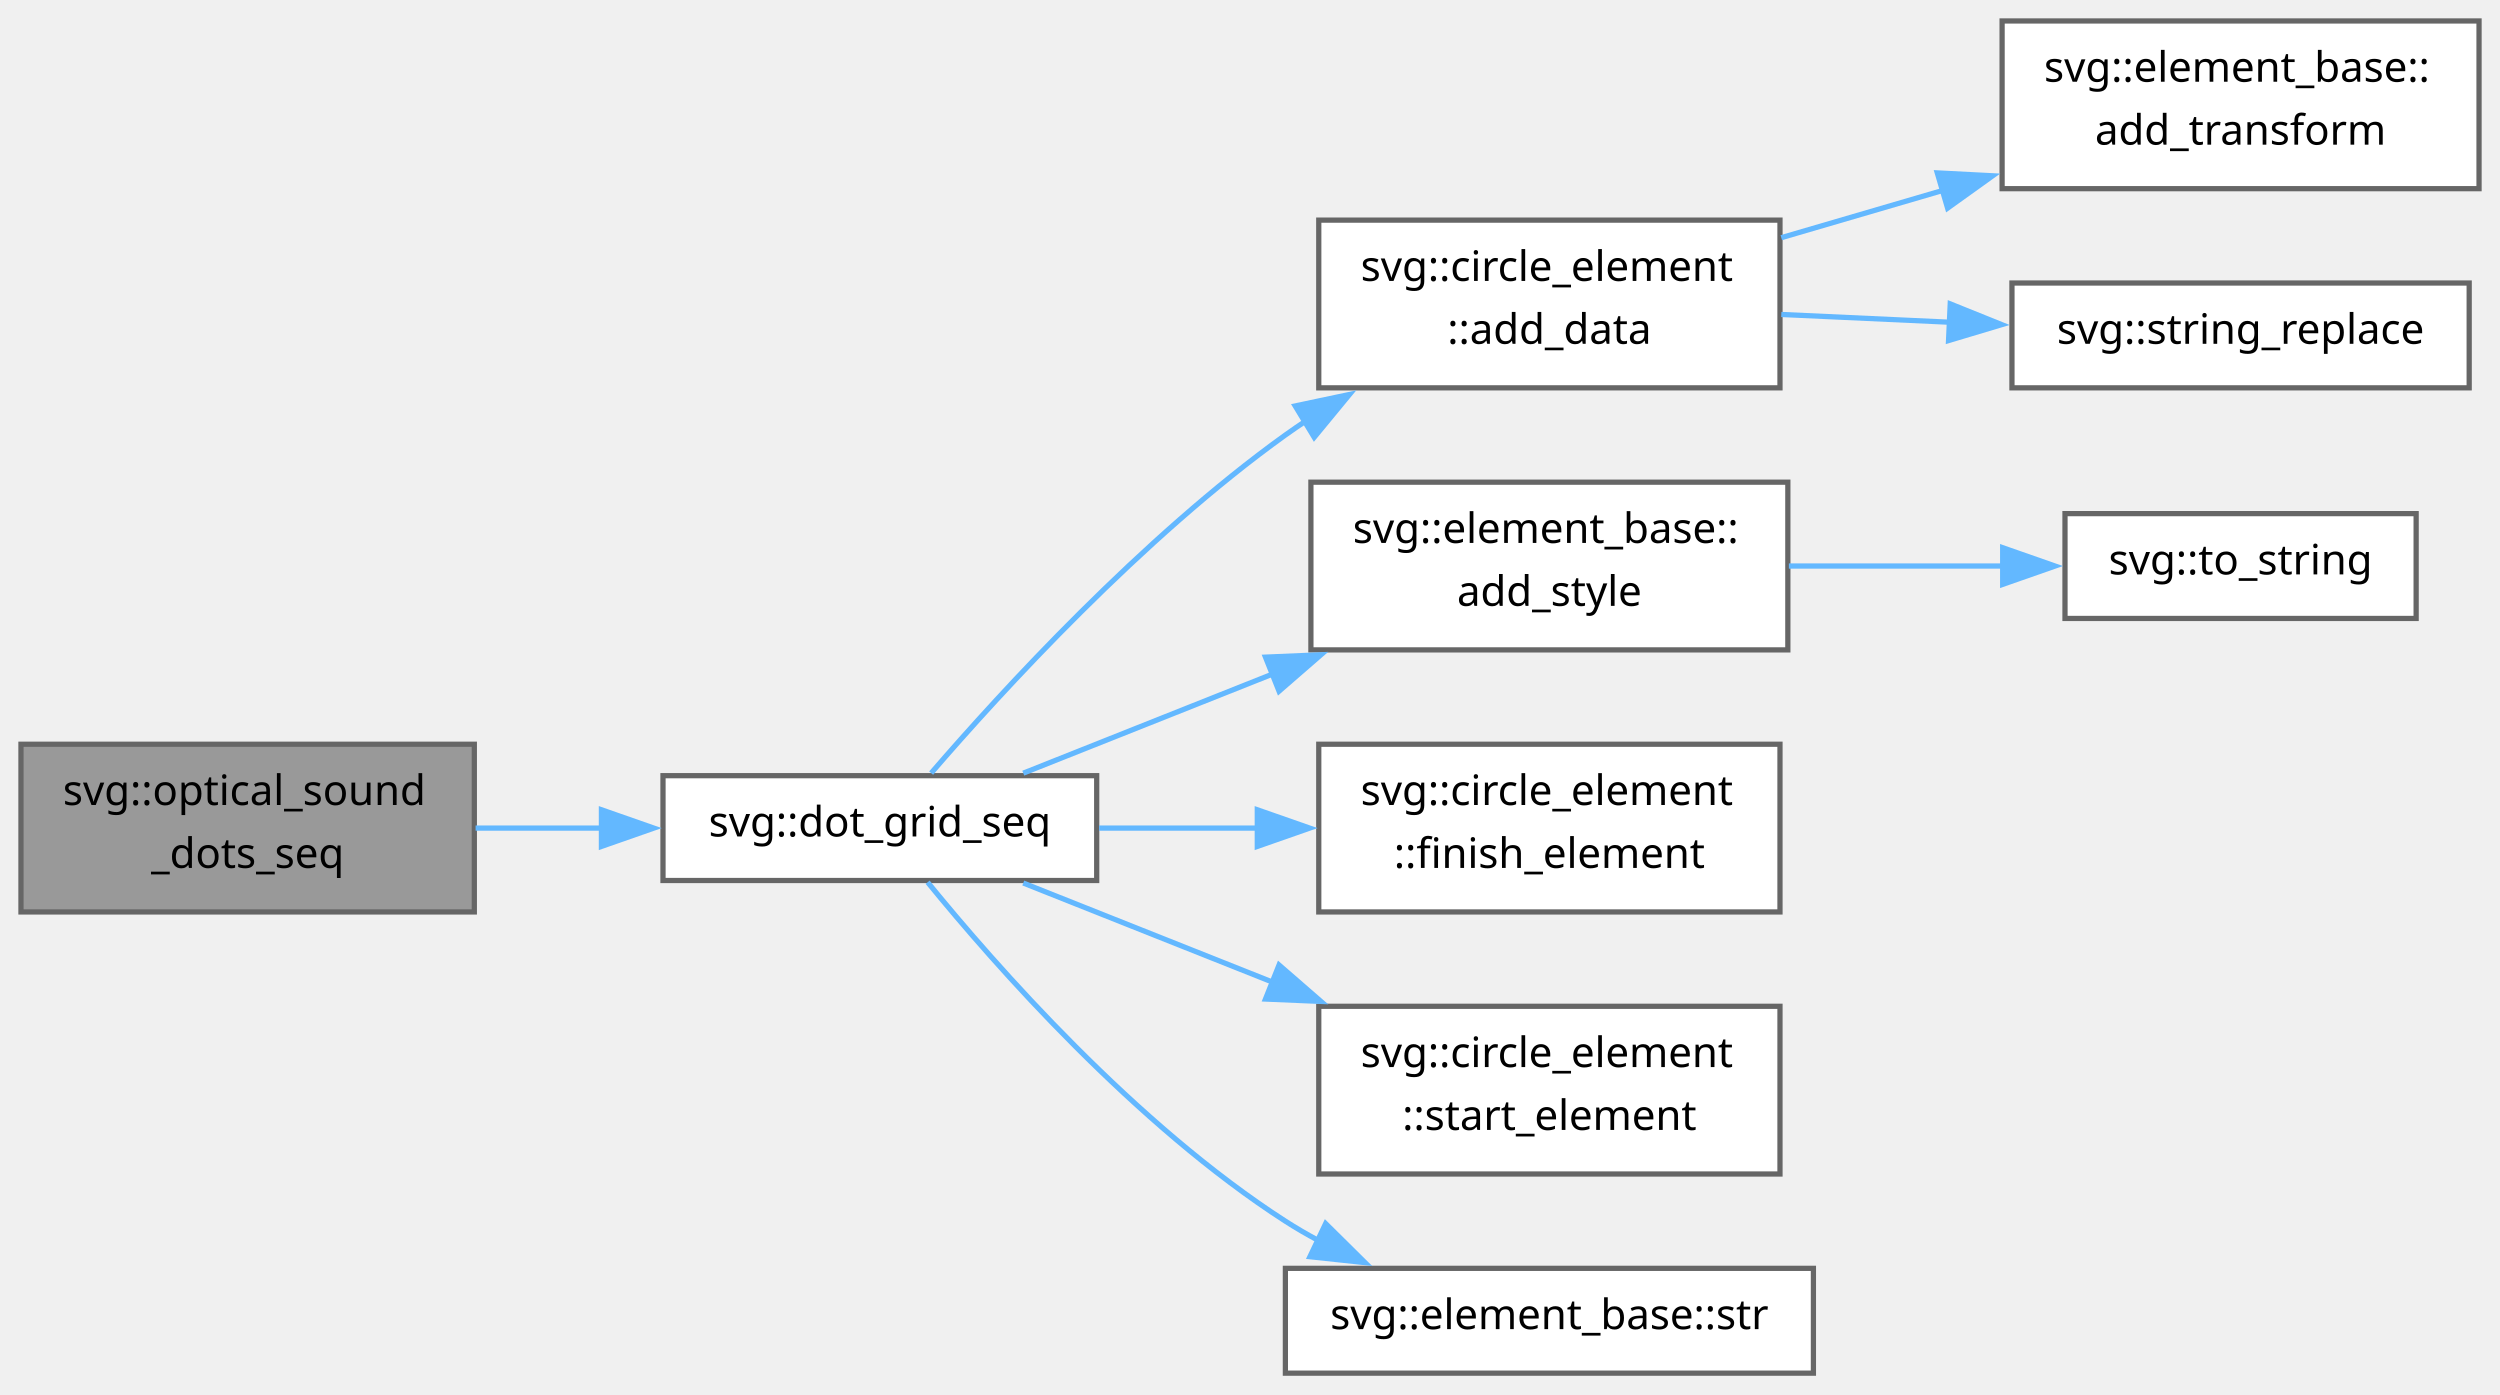
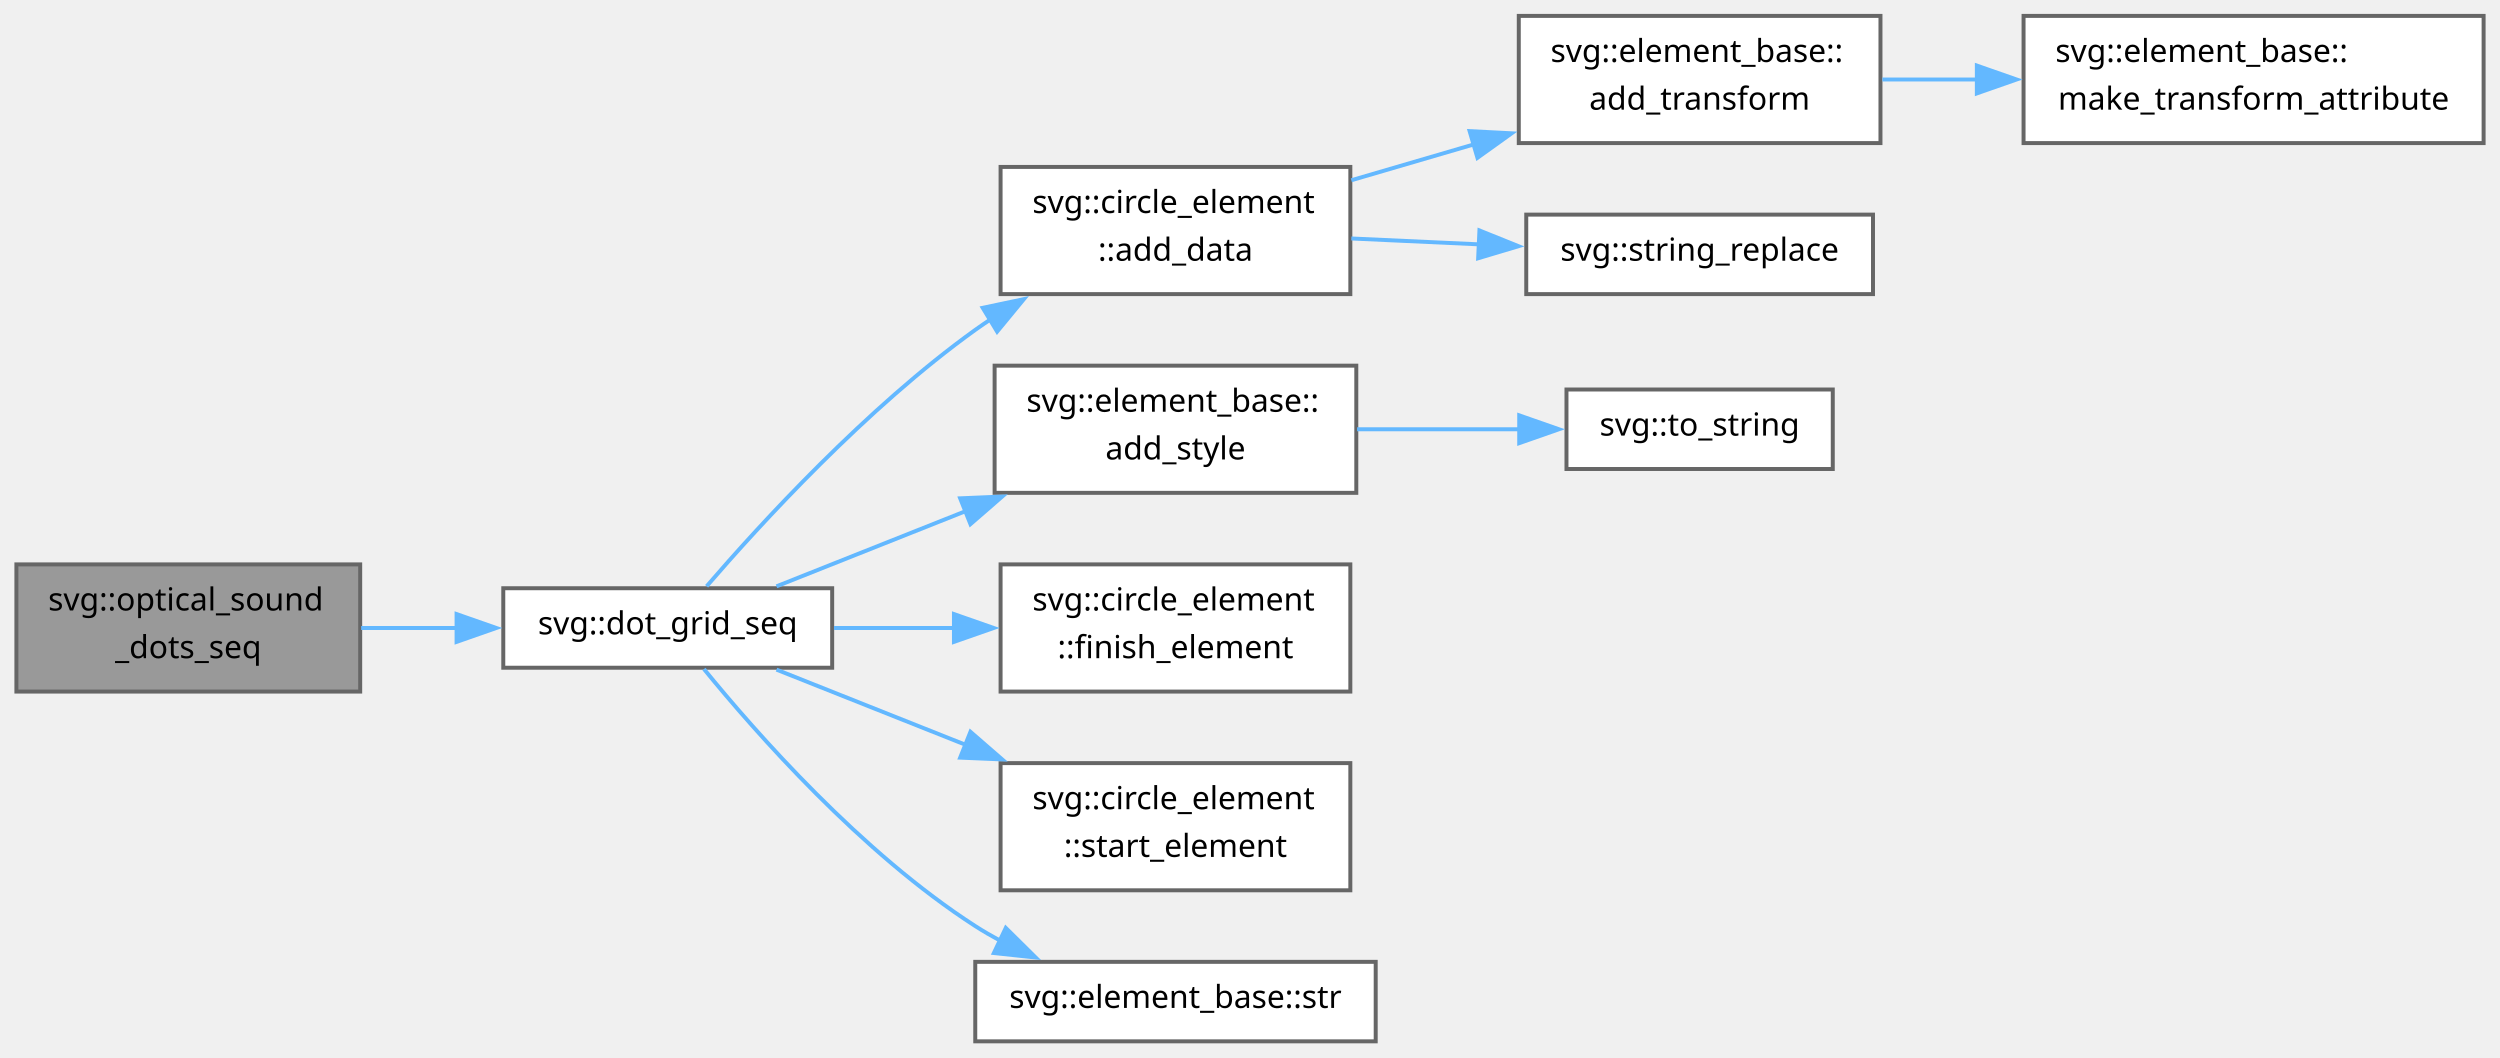
- <svg xmlns="http://www.w3.org/2000/svg" xmlns:xlink="http://www.w3.org/1999/xlink" width="477pt" height="266pt" viewBox="0.00 0.00 477.00 266.00">
+ <svg xmlns="http://www.w3.org/2000/svg" xmlns:xlink="http://www.w3.org/1999/xlink" width="629pt" height="266pt" viewBox="0.00 0.00 628.75 266.00">
  <g id="graph0" class="graph" transform="scale(1 1) rotate(0) translate(4 262)">
    <g id="Node000001" class="node">
      <g id="a_Node000001">
        <a xlink:title=" ">
          <polygon fill="#999999" stroke="#666666" points="86.5,-120 0,-120 0,-88 86.5,-88 86.5,-120" />
          <text text-anchor="start" x="8" y="-108.4" font-family="SourceSans" font-size="8.00">svg::optical_sound</text>
          <text text-anchor="middle" x="43.25" y="-96.4" font-family="SourceSans" font-size="8.00">_dots_seq</text>
        </a>
      </g>
    </g>
    <g id="Node000002" class="node">
      <g id="a_Node000002">
        <a xlink:href="namespacesvg.html#a01a6d733d565faa3b230634430da4f3f" target="_top" xlink:title="Randomly create grid of [maxwidth] x [maxheight] grid, and fill with dots.">
          <polygon fill="white" stroke="#666666" points="205.25,-114 122.5,-114 122.5,-94 205.25,-94 205.25,-114" />
          <text text-anchor="middle" x="163.88" y="-102.4" font-family="SourceSans" font-size="8.00">svg::dot_grid_seq</text>
        </a>
      </g>
    </g>
    <g id="edge1_Node000001_Node000002" class="edge">
      <g id="a_edge1_Node000001_Node000002">
        <a xlink:title=" ">
          <path fill="none" stroke="#63b8ff" d="M86.74,-104C94.6,-104 102.9,-104 111,-104" />
          <polygon fill="#63b8ff" stroke="#63b8ff" points="110.75,-107.5 120.75,-104 110.75,-100.5 110.75,-107.5" />
        </a>
      </g>
    </g>
    <g id="Node000003" class="node">
      <g id="a_Node000003">
        <a xlink:href="group__elements.html#a519382631540ecedee961bfb53e9ae87" target="_top" xlink:title=" ">
          <polygon fill="white" stroke="#666666" points="335.62,-220 247.62,-220 247.62,-188 335.62,-188 335.62,-220" />
          <text text-anchor="start" x="255.62" y="-208.4" font-family="SourceSans" font-size="8.00">svg::circle_element</text>
          <text text-anchor="middle" x="291.62" y="-196.4" font-family="SourceSans" font-size="8.00">::add_data</text>
        </a>
      </g>
    </g>
    <g id="edge2_Node000002_Node000003" class="edge">
      <g id="a_edge2_Node000002_Node000003">
        <a xlink:title=" ">
          <path fill="none" stroke="#63b8ff" d="M173.66,-114.49C187.06,-130.02 213.92,-159.39 241.25,-179 242.57,-179.95 243.93,-180.87 245.31,-181.79" />
          <polygon fill="#63b8ff" stroke="#63b8ff" points="243.12,-184.55 253.49,-186.74 246.75,-178.56 243.12,-184.55" />
        </a>
      </g>
    </g>
-     <g id="Node000006" class="node">
-       <g id="a_Node000006">
+     <g id="Node000007" class="node">
+       <g id="a_Node000007">
        <a xlink:href="group__elements.html#a238b38ca99a1cf6c2baf80c8e4338d99" target="_top" xlink:title=" ">
          <polygon fill="white" stroke="#666666" points="337.12,-170 246.12,-170 246.12,-138 337.12,-138 337.12,-170" />
          <text text-anchor="start" x="254.12" y="-158.4" font-family="SourceSans" font-size="8.00">svg::element_base::</text>
          <text text-anchor="middle" x="291.62" y="-146.4" font-family="SourceSans" font-size="8.00">add_style</text>
        </a>
      </g>
    </g>
-     <g id="edge5_Node000002_Node000006" class="edge">
-       <g id="a_edge5_Node000002_Node000006">
+     <g id="edge6_Node000002_Node000007" class="edge">
+       <g id="a_edge6_Node000002_Node000007">
        <a xlink:title=" ">
          <path fill="none" stroke="#63b8ff" d="M191.24,-114.48C205.06,-119.98 222.49,-126.91 238.88,-133.42" />
          <polygon fill="#63b8ff" stroke="#63b8ff" points="237.45,-136.62 248.04,-137.07 240.04,-130.12 237.45,-136.62" />
        </a>
      </g>
    </g>
-     <g id="Node000008" class="node">
-       <g id="a_Node000008">
+     <g id="Node000009" class="node">
+       <g id="a_Node000009">
        <a xlink:href="group__elements.html#ga98a1538c46e39122d8199c12b3a57b5d" target="_top" xlink:title=" ">
          <polygon fill="white" stroke="#666666" points="335.62,-120 247.62,-120 247.62,-88 335.62,-88 335.62,-120" />
          <text text-anchor="start" x="255.62" y="-108.4" font-family="SourceSans" font-size="8.00">svg::circle_element</text>
          <text text-anchor="middle" x="291.62" y="-96.4" font-family="SourceSans" font-size="8.00">::finish_element</text>
        </a>
      </g>
    </g>
-     <g id="edge7_Node000002_Node000008" class="edge">
-       <g id="a_edge7_Node000002_Node000008">
+     <g id="edge8_Node000002_Node000009" class="edge">
+       <g id="a_edge8_Node000002_Node000009">
        <a xlink:title=" ">
          <path fill="none" stroke="#63b8ff" d="M205.7,-104C215.39,-104 225.89,-104 236.08,-104" />
          <polygon fill="#63b8ff" stroke="#63b8ff" points="235.89,-107.5 245.89,-104 235.89,-100.5 235.89,-107.5" />
        </a>
      </g>
    </g>
-     <g id="Node000009" class="node">
-       <g id="a_Node000009">
+     <g id="Node000010" class="node">
+       <g id="a_Node000010">
        <a xlink:href="group__elements.html#a793cb6b40b2aea335b11f14fd327cde8" target="_top" xlink:title=" ">
          <polygon fill="white" stroke="#666666" points="335.62,-70 247.62,-70 247.62,-38 335.62,-38 335.62,-70" />
          <text text-anchor="start" x="255.62" y="-58.4" font-family="SourceSans" font-size="8.00">svg::circle_element</text>
          <text text-anchor="middle" x="291.62" y="-46.4" font-family="SourceSans" font-size="8.00">::start_element</text>
        </a>
      </g>
    </g>
-     <g id="edge8_Node000002_Node000009" class="edge">
-       <g id="a_edge8_Node000002_Node000009">
+     <g id="edge9_Node000002_Node000010" class="edge">
+       <g id="a_edge9_Node000002_Node000010">
        <a xlink:title=" ">
          <path fill="none" stroke="#63b8ff" d="M191.24,-93.52C205.06,-88.02 222.49,-81.09 238.88,-74.58" />
          <polygon fill="#63b8ff" stroke="#63b8ff" points="240.04,-77.88 248.04,-70.93 237.45,-71.38 240.04,-77.88" />
        </a>
      </g>
    </g>
-     <g id="Node000010" class="node">
-       <g id="a_Node000010">
+     <g id="Node000011" class="node">
+       <g id="a_Node000011">
        <a xlink:href="group__elements.html#ad893ef9c13a15464c96d8a85c08af30f" target="_top" xlink:title=" ">
          <polygon fill="white" stroke="#666666" points="342,-20 241.25,-20 241.25,0 342,0 342,-20" />
          <text text-anchor="middle" x="291.62" y="-8.4" font-family="SourceSans" font-size="8.00">svg::element_base::str</text>
        </a>
      </g>
    </g>
-     <g id="edge9_Node000002_Node000010" class="edge">
-       <g id="a_edge9_Node000002_Node000010">
+     <g id="edge10_Node000002_Node000011" class="edge">
+       <g id="a_edge10_Node000002_Node000011">
        <a xlink:title=" ">
          <path fill="none" stroke="#63b8ff" d="M172.99,-93.67C185.91,-77.82 212.65,-47.4 241.25,-29 243.24,-27.72 245.33,-26.5 247.48,-25.35" />
          <polygon fill="#63b8ff" stroke="#63b8ff" points="248.93,-28.54 256.46,-21.09 245.93,-22.22 248.93,-28.54" />
        </a>
      </g>
    </g>
    <g id="Node000004" class="node">
      <g id="a_Node000004">
-         <a xlink:href="group__elements.html#a53d72a7ff728ad1d4d027254530bcf3d" target="_top" xlink:title="Common transforms include rotate(180)">
+         <a xlink:href="group__elements.html#a53d72a7ff728ad1d4d027254530bcf3d" target="_top" xlink:title=" ">
          <polygon fill="white" stroke="#666666" points="469,-258 378,-258 378,-226 469,-226 469,-258" />
          <text text-anchor="start" x="386" y="-246.4" font-family="SourceSans" font-size="8.00">svg::element_base::</text>
          <text text-anchor="middle" x="423.5" y="-234.4" font-family="SourceSans" font-size="8.00">add_transform</text>
        </a>
      </g>
    </g>
    <g id="edge3_Node000003_Node000004" class="edge">
      <g id="a_edge3_Node000003_Node000004">
        <a xlink:title=" ">
          <path fill="none" stroke="#63b8ff" d="M335.87,-216.65C345.73,-219.54 356.35,-222.65 366.66,-225.66" />
          <polygon fill="#63b8ff" stroke="#63b8ff" points="365.63,-229.01 376.21,-228.46 367.6,-222.29 365.63,-229.01" />
        </a>
      </g>
    </g>
-     <g id="Node000005" class="node">
-       <g id="a_Node000005">
+     <g id="Node000006" class="node">
+       <g id="a_Node000006">
        <a xlink:href="namespacesvg.html#a48ac748e89e22789d1772326a98dd7b6" target="_top" xlink:title=" ">
          <polygon fill="white" stroke="#666666" points="467.12,-208 379.88,-208 379.88,-188 467.12,-188 467.12,-208" />
          <text text-anchor="middle" x="423.5" y="-196.4" font-family="SourceSans" font-size="8.00">svg::string_replace</text>
        </a>
      </g>
    </g>
-     <g id="edge4_Node000003_Node000005" class="edge">
-       <g id="a_edge4_Node000003_Node000005">
+     <g id="edge5_Node000003_Node000006" class="edge">
+       <g id="a_edge5_Node000003_Node000006">
        <a xlink:title=" ">
          <path fill="none" stroke="#63b8ff" d="M335.87,-202C346.17,-201.53 357.29,-201.01 368.01,-200.52" />
          <polygon fill="#63b8ff" stroke="#63b8ff" points="368.1,-204.02 377.93,-200.06 367.78,-197.02 368.1,-204.02" />
        </a>
      </g>
    </g>
-     <g id="Node000007" class="node">
-       <g id="a_Node000007">
+     <g id="Node000005" class="node">
+       <g id="a_Node000005">
+         <a xlink:href="group__elements.html#ae50258851ebbaf08c7eebc3fbdbf1ac8" target="_top" xlink:title="Common transforms include rotate(180)">
+           <polygon fill="white" stroke="#666666" points="620.75,-258 505,-258 505,-226 620.75,-226 620.75,-258" />
+           <text text-anchor="start" x="513" y="-246.4" font-family="SourceSans" font-size="8.00">svg::element_base::</text>
+           <text text-anchor="middle" x="562.88" y="-234.4" font-family="SourceSans" font-size="8.00">make_transform_attribute</text>
+         </a>
+       </g>
+     </g>
+     <g id="edge4_Node000004_Node000005" class="edge">
+       <g id="a_edge4_Node000004_Node000005">
+         <a xlink:title=" ">
+           <path fill="none" stroke="#63b8ff" d="M469.48,-242C477.14,-242 485.25,-242 493.35,-242" />
+           <polygon fill="#63b8ff" stroke="#63b8ff" points="493.25,-245.5 503.25,-242 493.25,-238.5 493.25,-245.5" />
+         </a>
+       </g>
+     </g>
+     <g id="Node000008" class="node">
+       <g id="a_Node000008">
        <a xlink:href="namespacesvg.html#a36b1c48ad4601b205790e3772ad0a7b6" target="_top" xlink:title=" ">
          <polygon fill="white" stroke="#666666" points="457,-164 390,-164 390,-144 457,-144 457,-164" />
          <text text-anchor="middle" x="423.5" y="-152.4" font-family="SourceSans" font-size="8.00">svg::to_string</text>
        </a>
      </g>
    </g>
-     <g id="edge6_Node000006_Node000007" class="edge">
-       <g id="a_edge6_Node000006_Node000007">
+     <g id="edge7_Node000007_Node000008" class="edge">
+       <g id="a_edge7_Node000007_Node000008">
        <a xlink:title=" ">
          <path fill="none" stroke="#63b8ff" d="M337.32,-154C350.6,-154 365.14,-154 378.38,-154" />
          <polygon fill="#63b8ff" stroke="#63b8ff" points="378.11,-157.5 388.11,-154 378.11,-150.5 378.11,-157.5" />
        </a>
      </g>
    </g>
  </g>
</svg>
